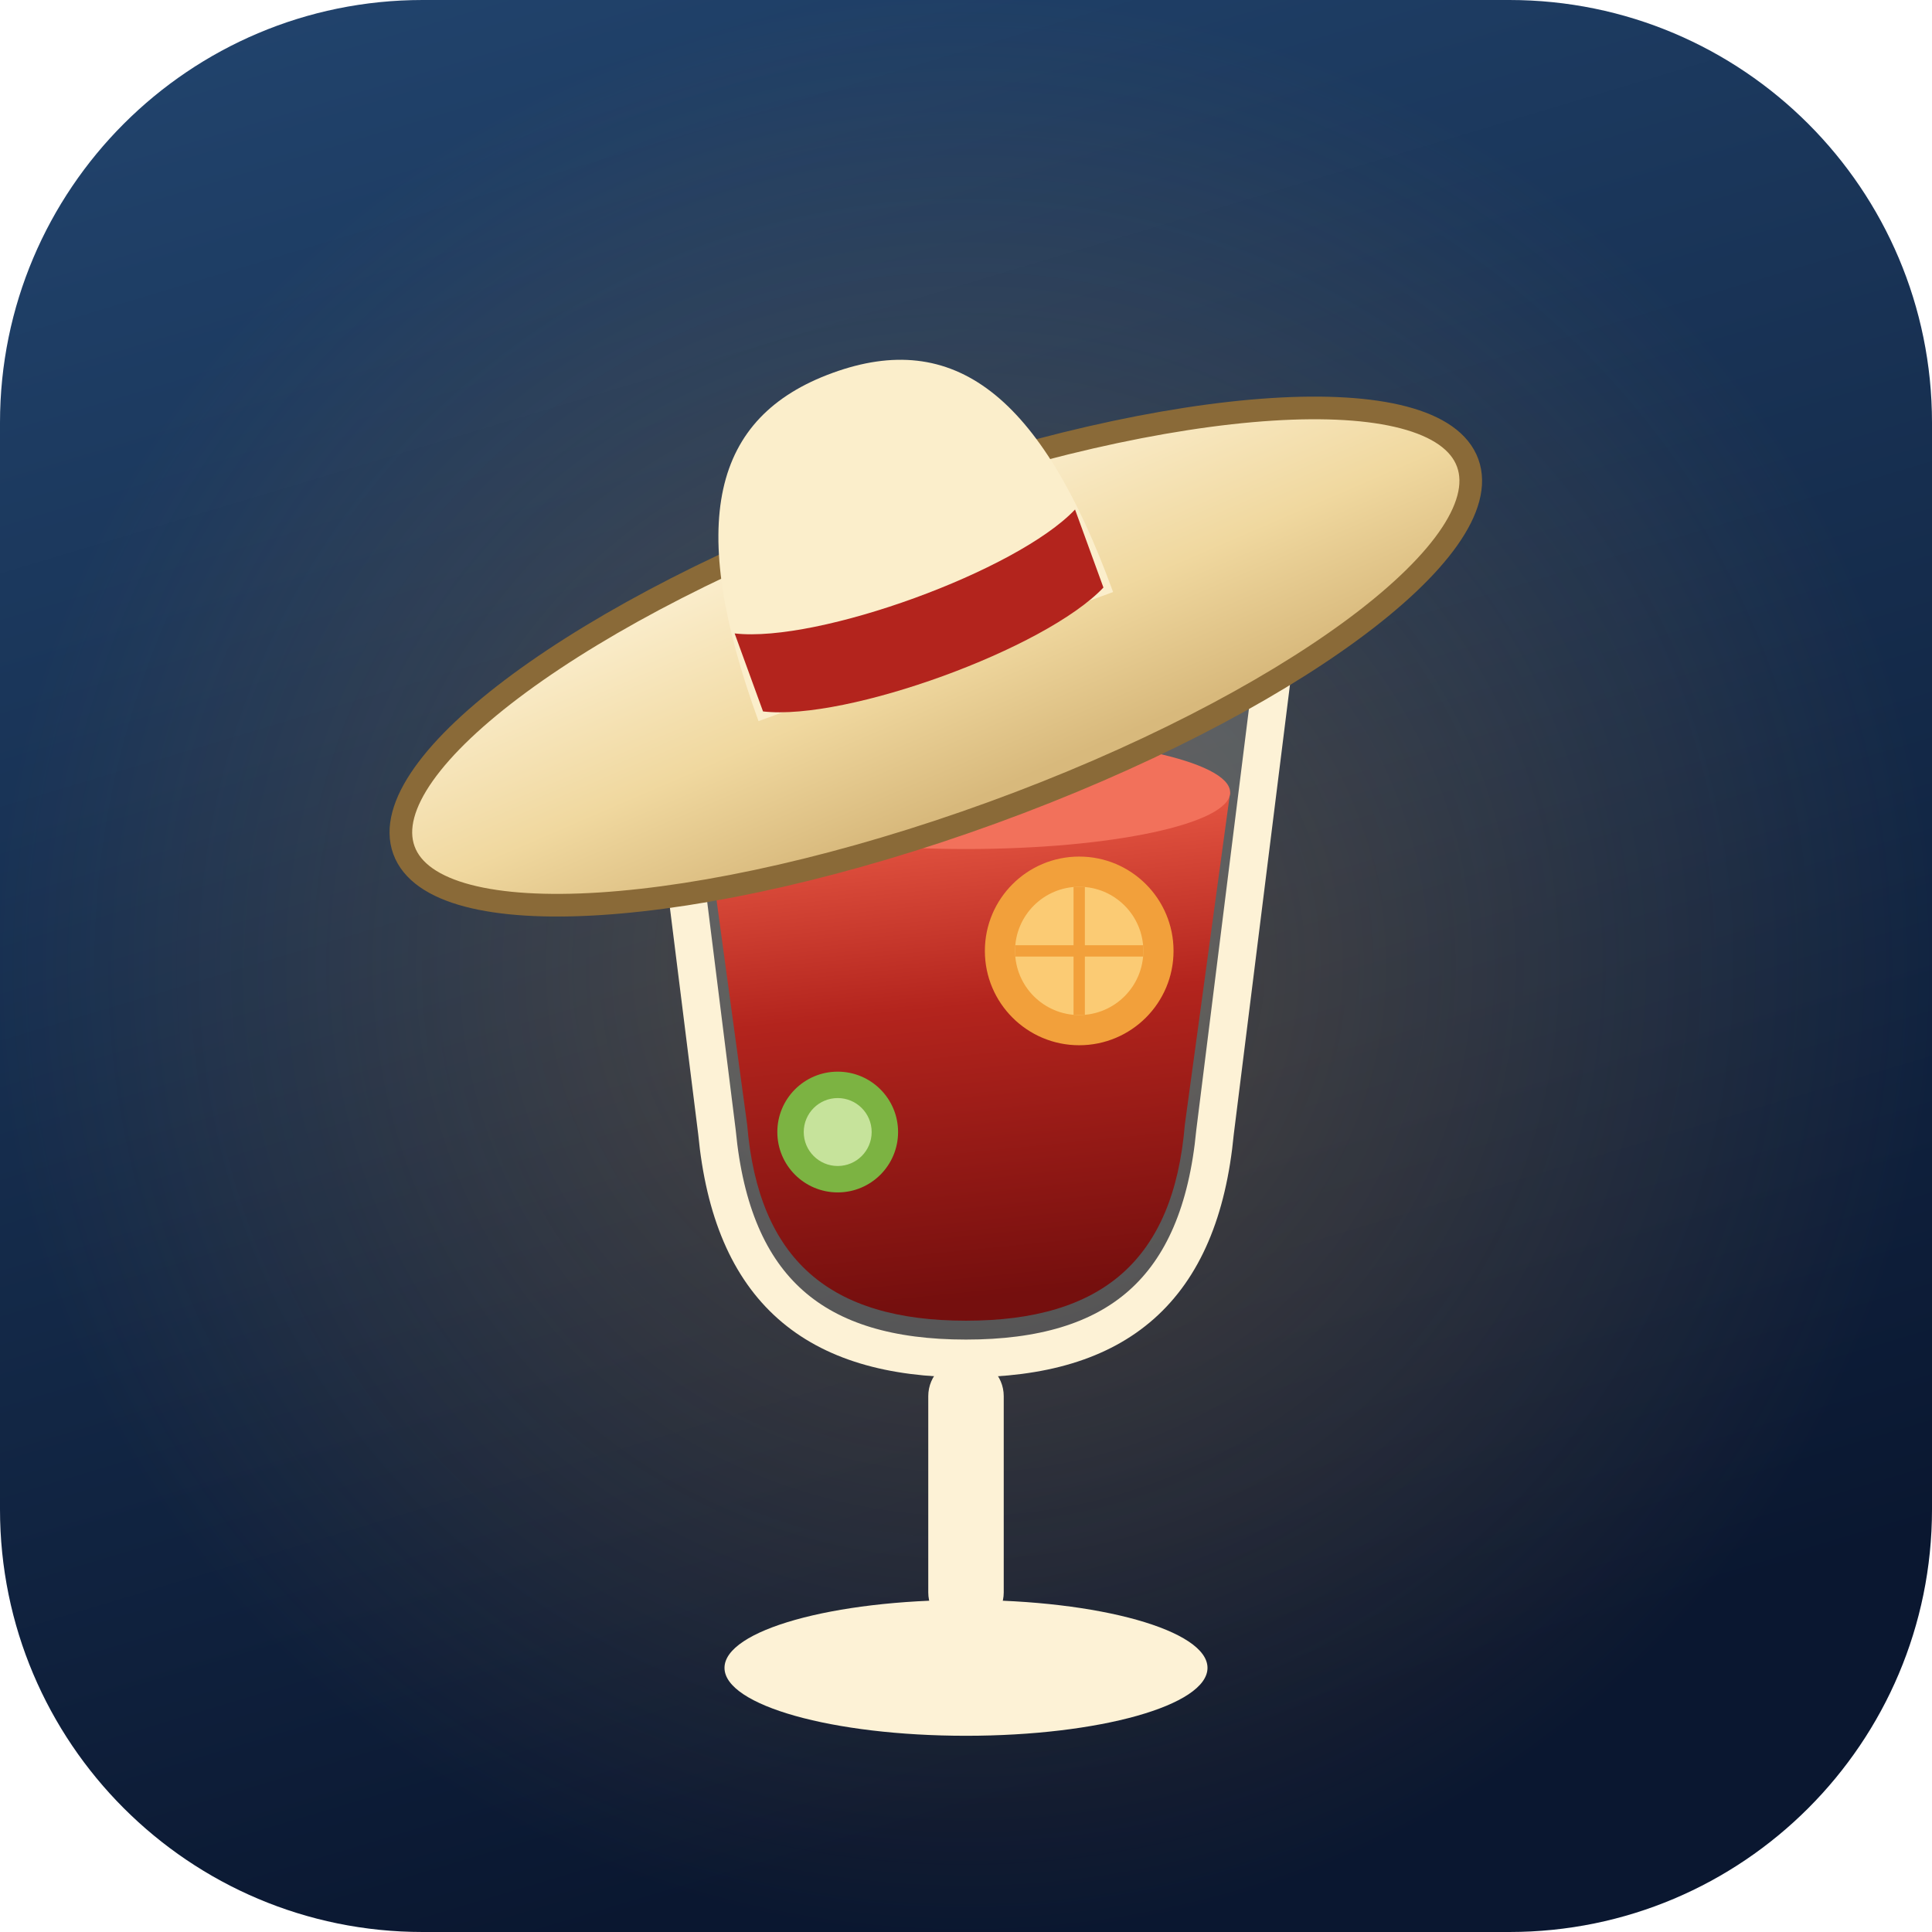
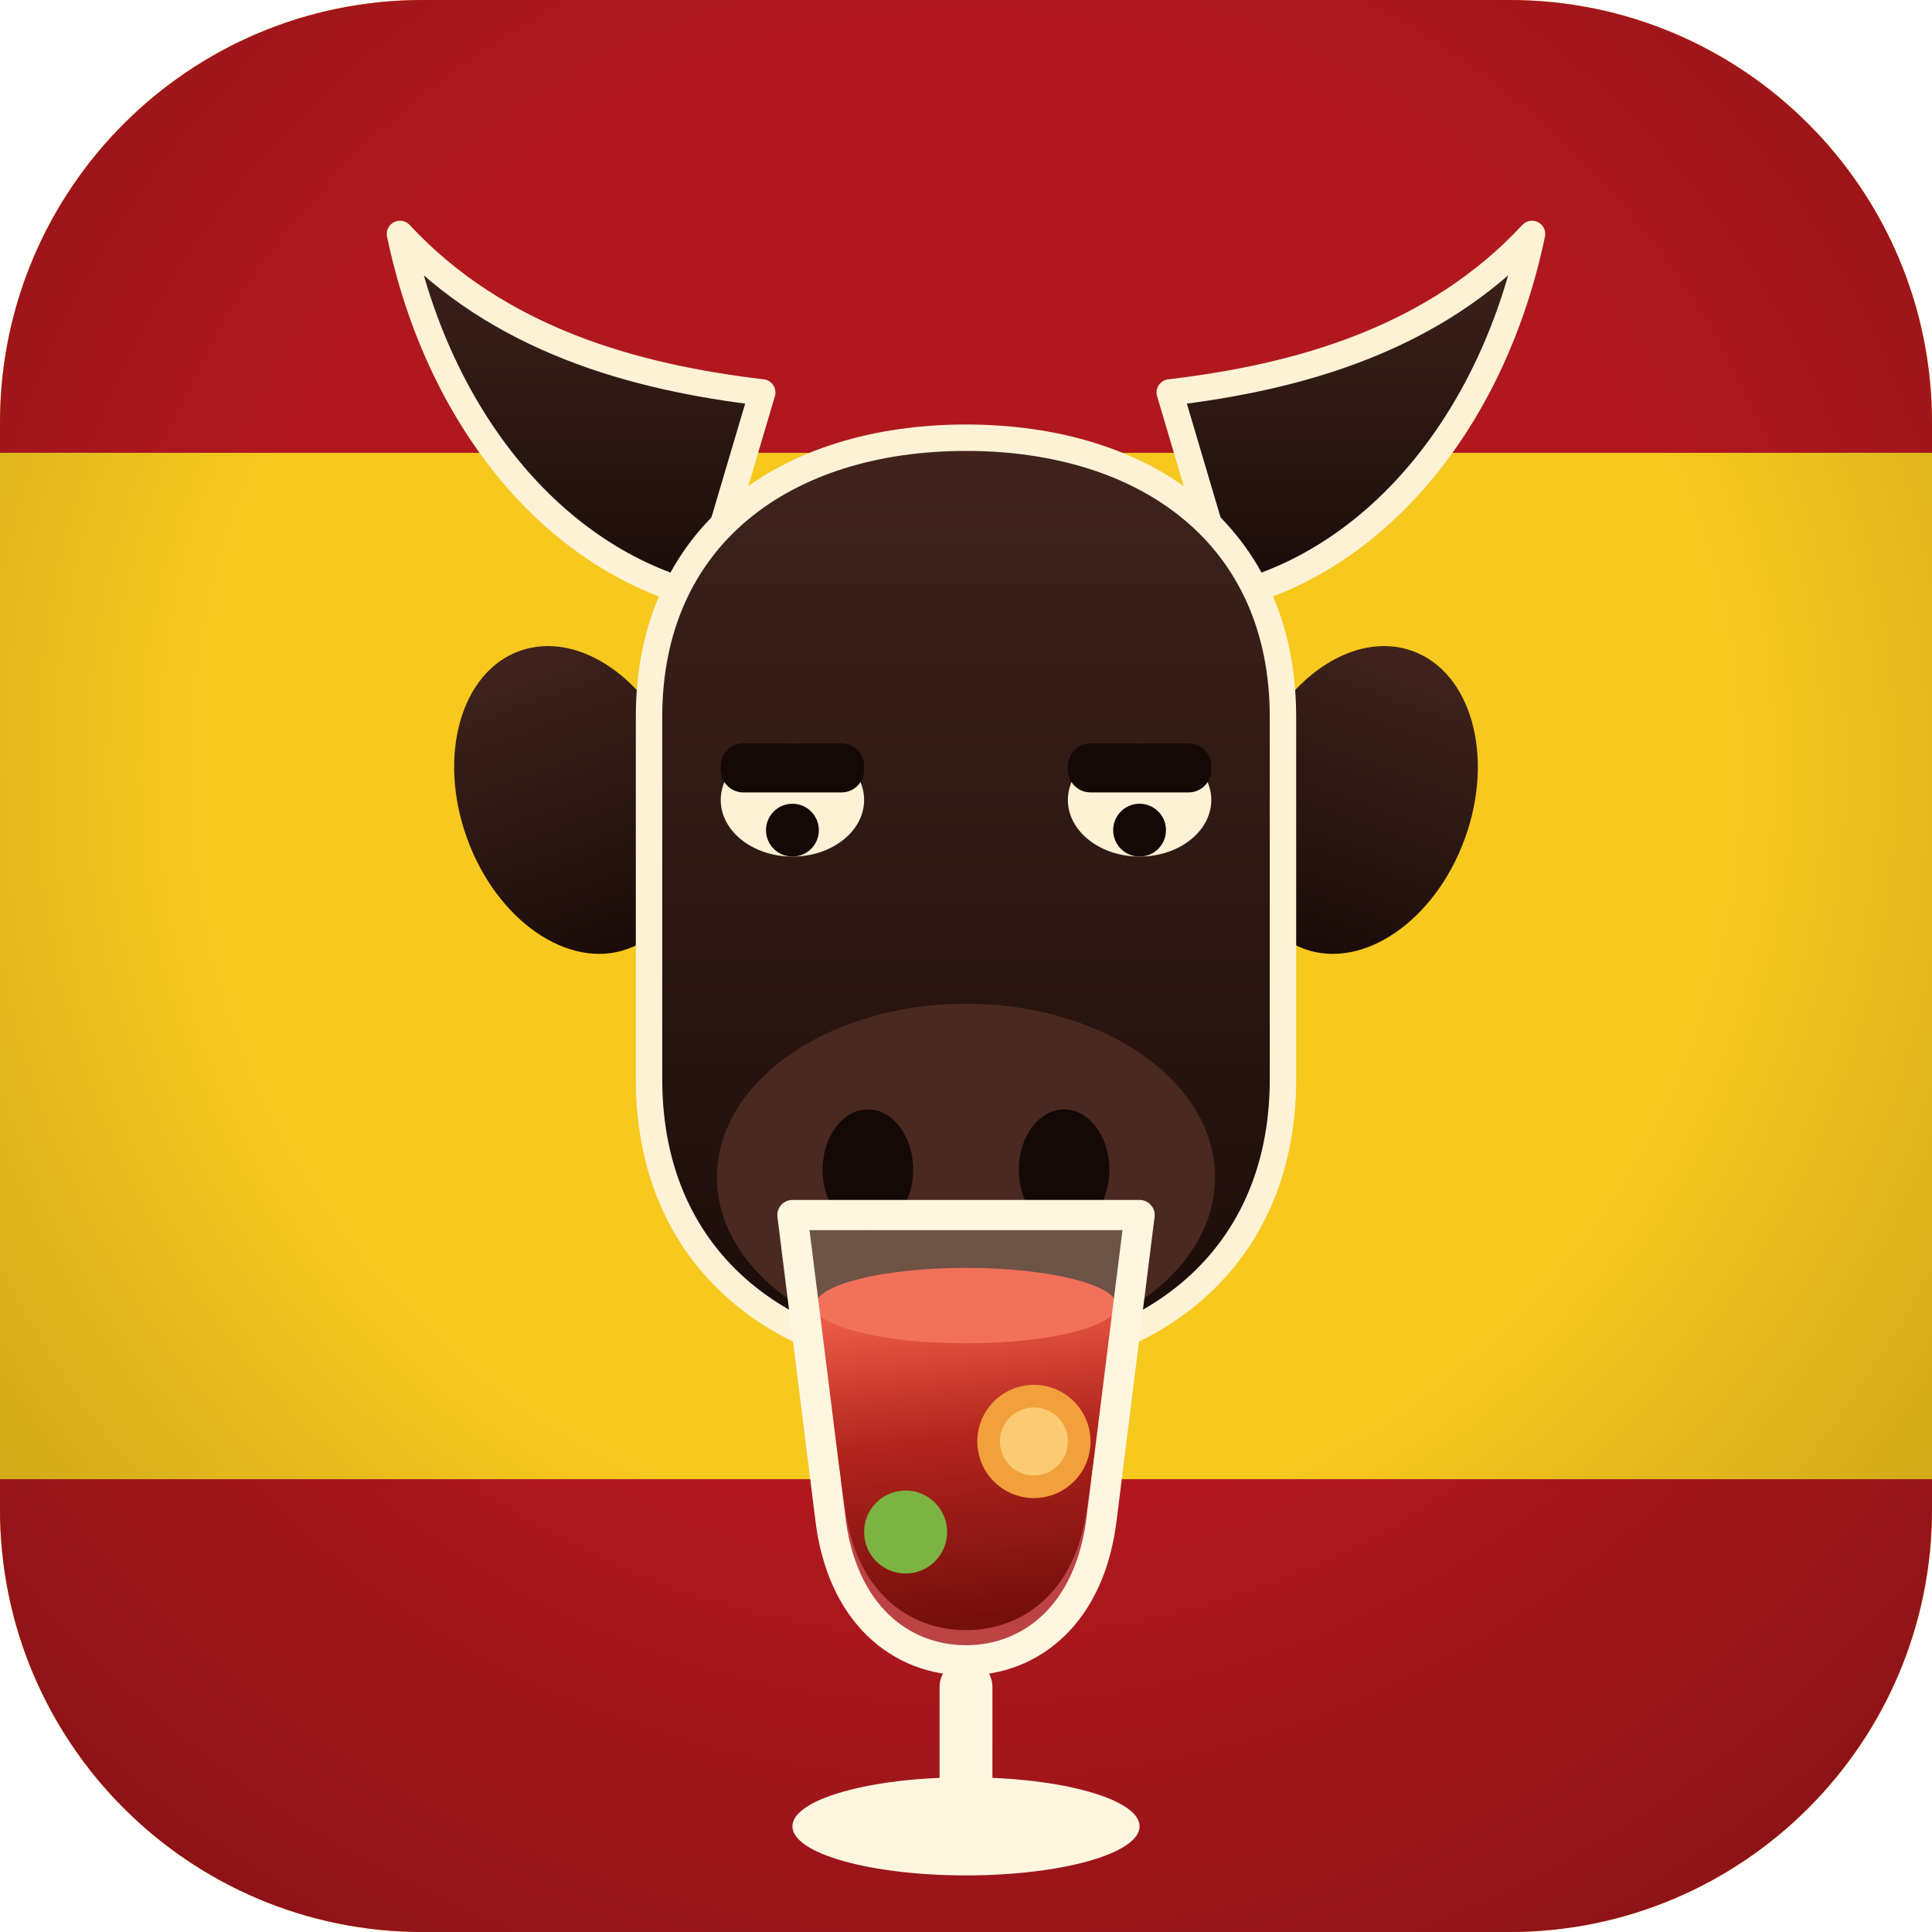
<svg xmlns="http://www.w3.org/2000/svg" width="512" height="512" viewBox="0 0 512 512" role="img" aria-label="Fiesta Siesta">
  <defs>
    <clipPath id="r">
      <rect x="0" y="0" width="512" height="512" rx="112" />
    </clipPath>
-     <linearGradient id="bg" x1="0" y1="0" x2="0.3" y2="1">
-       <stop offset="0%" stop-color="#22456F" />
-       <stop offset="55%" stop-color="#152C4C" />
-       <stop offset="100%" stop-color="#0A1730" />
-     </linearGradient>
-     <radialGradient id="glow" cx="0.5" cy="0.5" r="0.5">
-       <stop offset="0%" stop-color="#F2A03B" stop-opacity="0.28" />
-       <stop offset="100%" stop-color="#F2A03B" stop-opacity="0" />
+     <radialGradient id="vig" cx="0.5" cy="0.4" r="0.78">
+       <stop offset="50%" stop-color="#000000" stop-opacity="0" />
+       <stop offset="100%" stop-color="#000000" stop-opacity="0.26" />
    </radialGradient>
-     <linearGradient id="straw" x1="0" y1="0" x2="0.2" y2="1">
-       <stop offset="0%" stop-color="#FDF2D6" />
-       <stop offset="60%" stop-color="#F0D89F" />
-       <stop offset="100%" stop-color="#D8B97C" />
-     </linearGradient>
    <linearGradient id="vino" x1="0" y1="0" x2="0.1" y2="1">
      <stop offset="0%" stop-color="#F2634C" />
      <stop offset="45%" stop-color="#B3241D" />
      <stop offset="100%" stop-color="#750F0E" />
    </linearGradient>
+     <linearGradient id="toro" x1="0" y1="0" x2="0" y2="1">
+       <stop offset="0%" stop-color="#40231C" />
+       <stop offset="100%" stop-color="#1A0C09" />
+     </linearGradient>
  </defs>
  <g clip-path="url(#r)">
-     <rect width="512" height="512" fill="url(#bg)" />
-     <rect width="512" height="512" fill="url(#glow)" />
-     <rect x="246" y="360" width="20" height="72" rx="10" fill="#FDF2D6" />
-     <ellipse cx="256" cy="442" rx="64" ry="18" fill="#FDF2D6" />
-     <path d="M174 172 L338 172 L322 300 C318 342 296 360 256 360 C216 360 194 342 190 300 Z" fill="#FFF6E0" opacity="0.16" />
-     <path d="M186 210 L326 210 L314 298 C311 334 292 350 256 350 C220 350 201 334 198 298 Z" fill="url(#vino)" />
-     <ellipse cx="256" cy="210" rx="70" ry="15" fill="#F2715B" />
-     <ellipse cx="232" cy="208" rx="24" ry="7" fill="#FF8A72" opacity="0.55" />
-     <circle cx="286" cy="252" r="25" fill="#F2A03B" />
-     <circle cx="286" cy="252" r="17" fill="#FBCB74" />
-     <g stroke="#F2A03B" stroke-width="3">
-       <line x1="286" y1="235" x2="286" y2="269" />
-       <line x1="269" y1="252" x2="303" y2="252" />
+     <rect width="512" height="512" fill="#F7C81E" />
+     <rect width="512" height="120" fill="#B0181E" />
+     <rect y="392" width="512" height="120" fill="#B0181E" />
+     <rect width="512" height="512" fill="url(#vig)" />
+     <g fill="url(#toro)">
+       <ellipse cx="152" cy="212" rx="30" ry="42" transform="rotate(-20 152 212)" />
+       <ellipse cx="360" cy="212" rx="30" ry="42" transform="rotate(20 360 212)" />
    </g>
-     <circle cx="222" cy="300" r="16" fill="#7CB342" />
-     <circle cx="222" cy="300" r="9" fill="#C6E39B" />
-     <path d="M174 172 L338 172 L322 300 C318 342 296 360 256 360 C216 360 194 342 190 300 Z" fill="none" stroke="#FDF2D6" stroke-width="10" stroke-linejoin="round" />
-     <g transform="rotate(-20 248 174)">
-       <ellipse cx="248" cy="174" rx="150" ry="44" fill="url(#straw)" />
-       <ellipse cx="248" cy="174" rx="150" ry="44" fill="none" stroke="#8A6A38" stroke-width="6" />
-       <path d="M198 174 C198 118 214 94 248 94 C282 94 298 118 298 174 Z" fill="#FBEECB" />
-       <path d="M200 150 C220 160 276 160 296 150 L296 172 C276 182 220 182 200 172 Z" fill="#B3241D" />
+     <g fill="url(#toro)" stroke="#FDF2D6" stroke-width="7" stroke-linejoin="round" stroke-linecap="round">
+       <path d="M186 158 C146 148 116 110 106 62 C132 90 168 100 202 104 Z" />
+       <path d="M326 158 C366 148 396 110 406 62 C380 90 344 100 310 104 Z" />
+       <path d="M172 190 C172 142 208 116 256 116 C304 116 340 142 340 190 L340 286 C340 336 302 362 256 362 C210 362 172 336 172 286 Z" />
+     </g>
+     <ellipse cx="256" cy="312" rx="66" ry="46" fill="#4A2A20" />
+     <ellipse cx="230" cy="310" rx="12" ry="16" fill="#140907" />
+     <ellipse cx="282" cy="310" rx="12" ry="16" fill="#140907" />
+     <g fill="#FDF2D6">
+       <ellipse cx="210" cy="212" rx="19" ry="15" />
+       <ellipse cx="302" cy="212" rx="19" ry="15" />
+     </g>
+     <g fill="#140907">
+       <rect x="191" y="197" width="38" height="13" rx="6" />
+       <rect x="283" y="197" width="38" height="13" rx="6" />
+       <ellipse cx="210" cy="220" rx="7" ry="7" />
+       <ellipse cx="302" cy="220" rx="7" ry="7" />
+     </g>
+     <g transform="rotate(0 256 400) translate(256 400) scale(1.0) translate(-256 -400)">
+       <path d="M210 322 L302 322 L292 402 C289 428 273 440 256 440 C239 440 223 428 220 402 Z" fill="#FFF6E0" opacity="0.2" />
+       <path d="M216 346 L296 346 L288 400 C285 422 271 432 256 432 C241 432 227 422 224 400 Z" fill="url(#vino)" />
+       <ellipse cx="256" cy="346" rx="40" ry="10" fill="#F2715B" />
+       <circle cx="274" cy="382" r="15" fill="#F2A03B" />
+       <circle cx="274" cy="382" r="9" fill="#FBCB74" />
+       <circle cx="240" cy="406" r="11" fill="#7CB342" />
+       <path d="M210 322 L302 322 L292 402 C289 428 273 440 256 440 C239 440 223 428 220 402 Z" fill="none" stroke="#FFF6E0" stroke-width="8" stroke-linejoin="round" />
+       <rect x="249" y="440" width="14" height="40" rx="7" fill="#FFF6E0" />
+       <ellipse cx="256" cy="484" rx="46" ry="13" fill="#FFF6E0" />
    </g>
  </g>
</svg>
